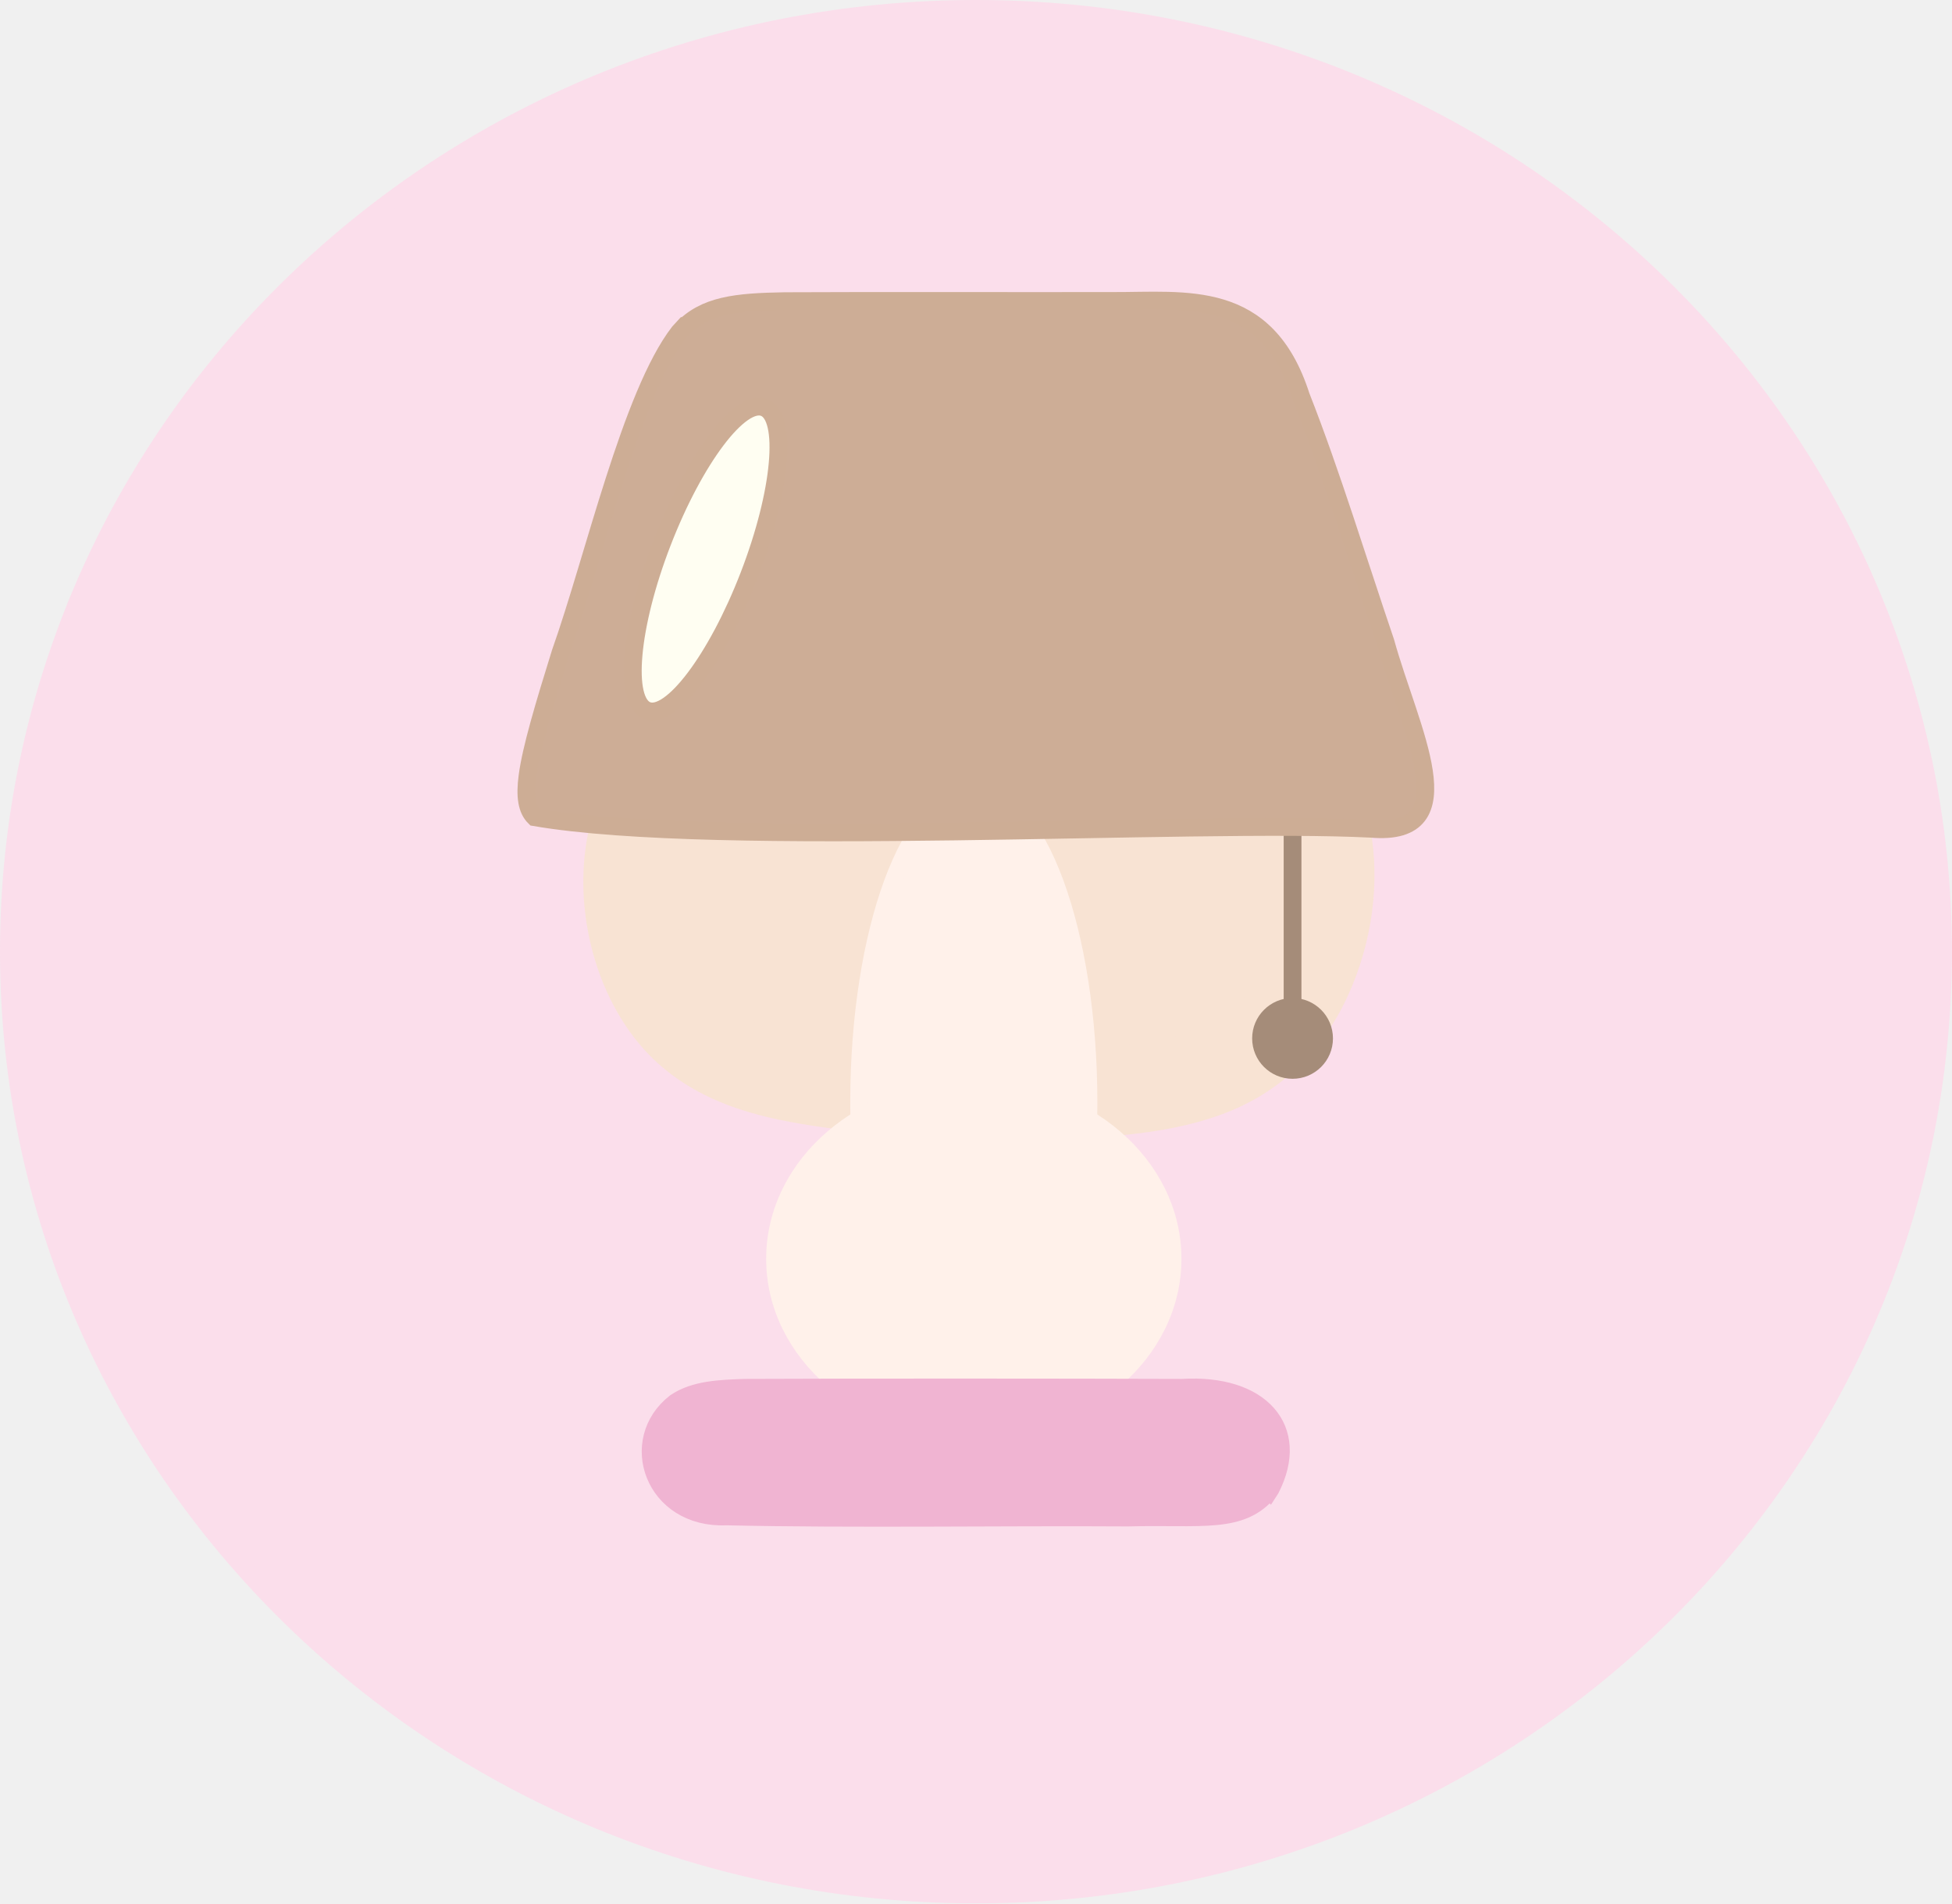
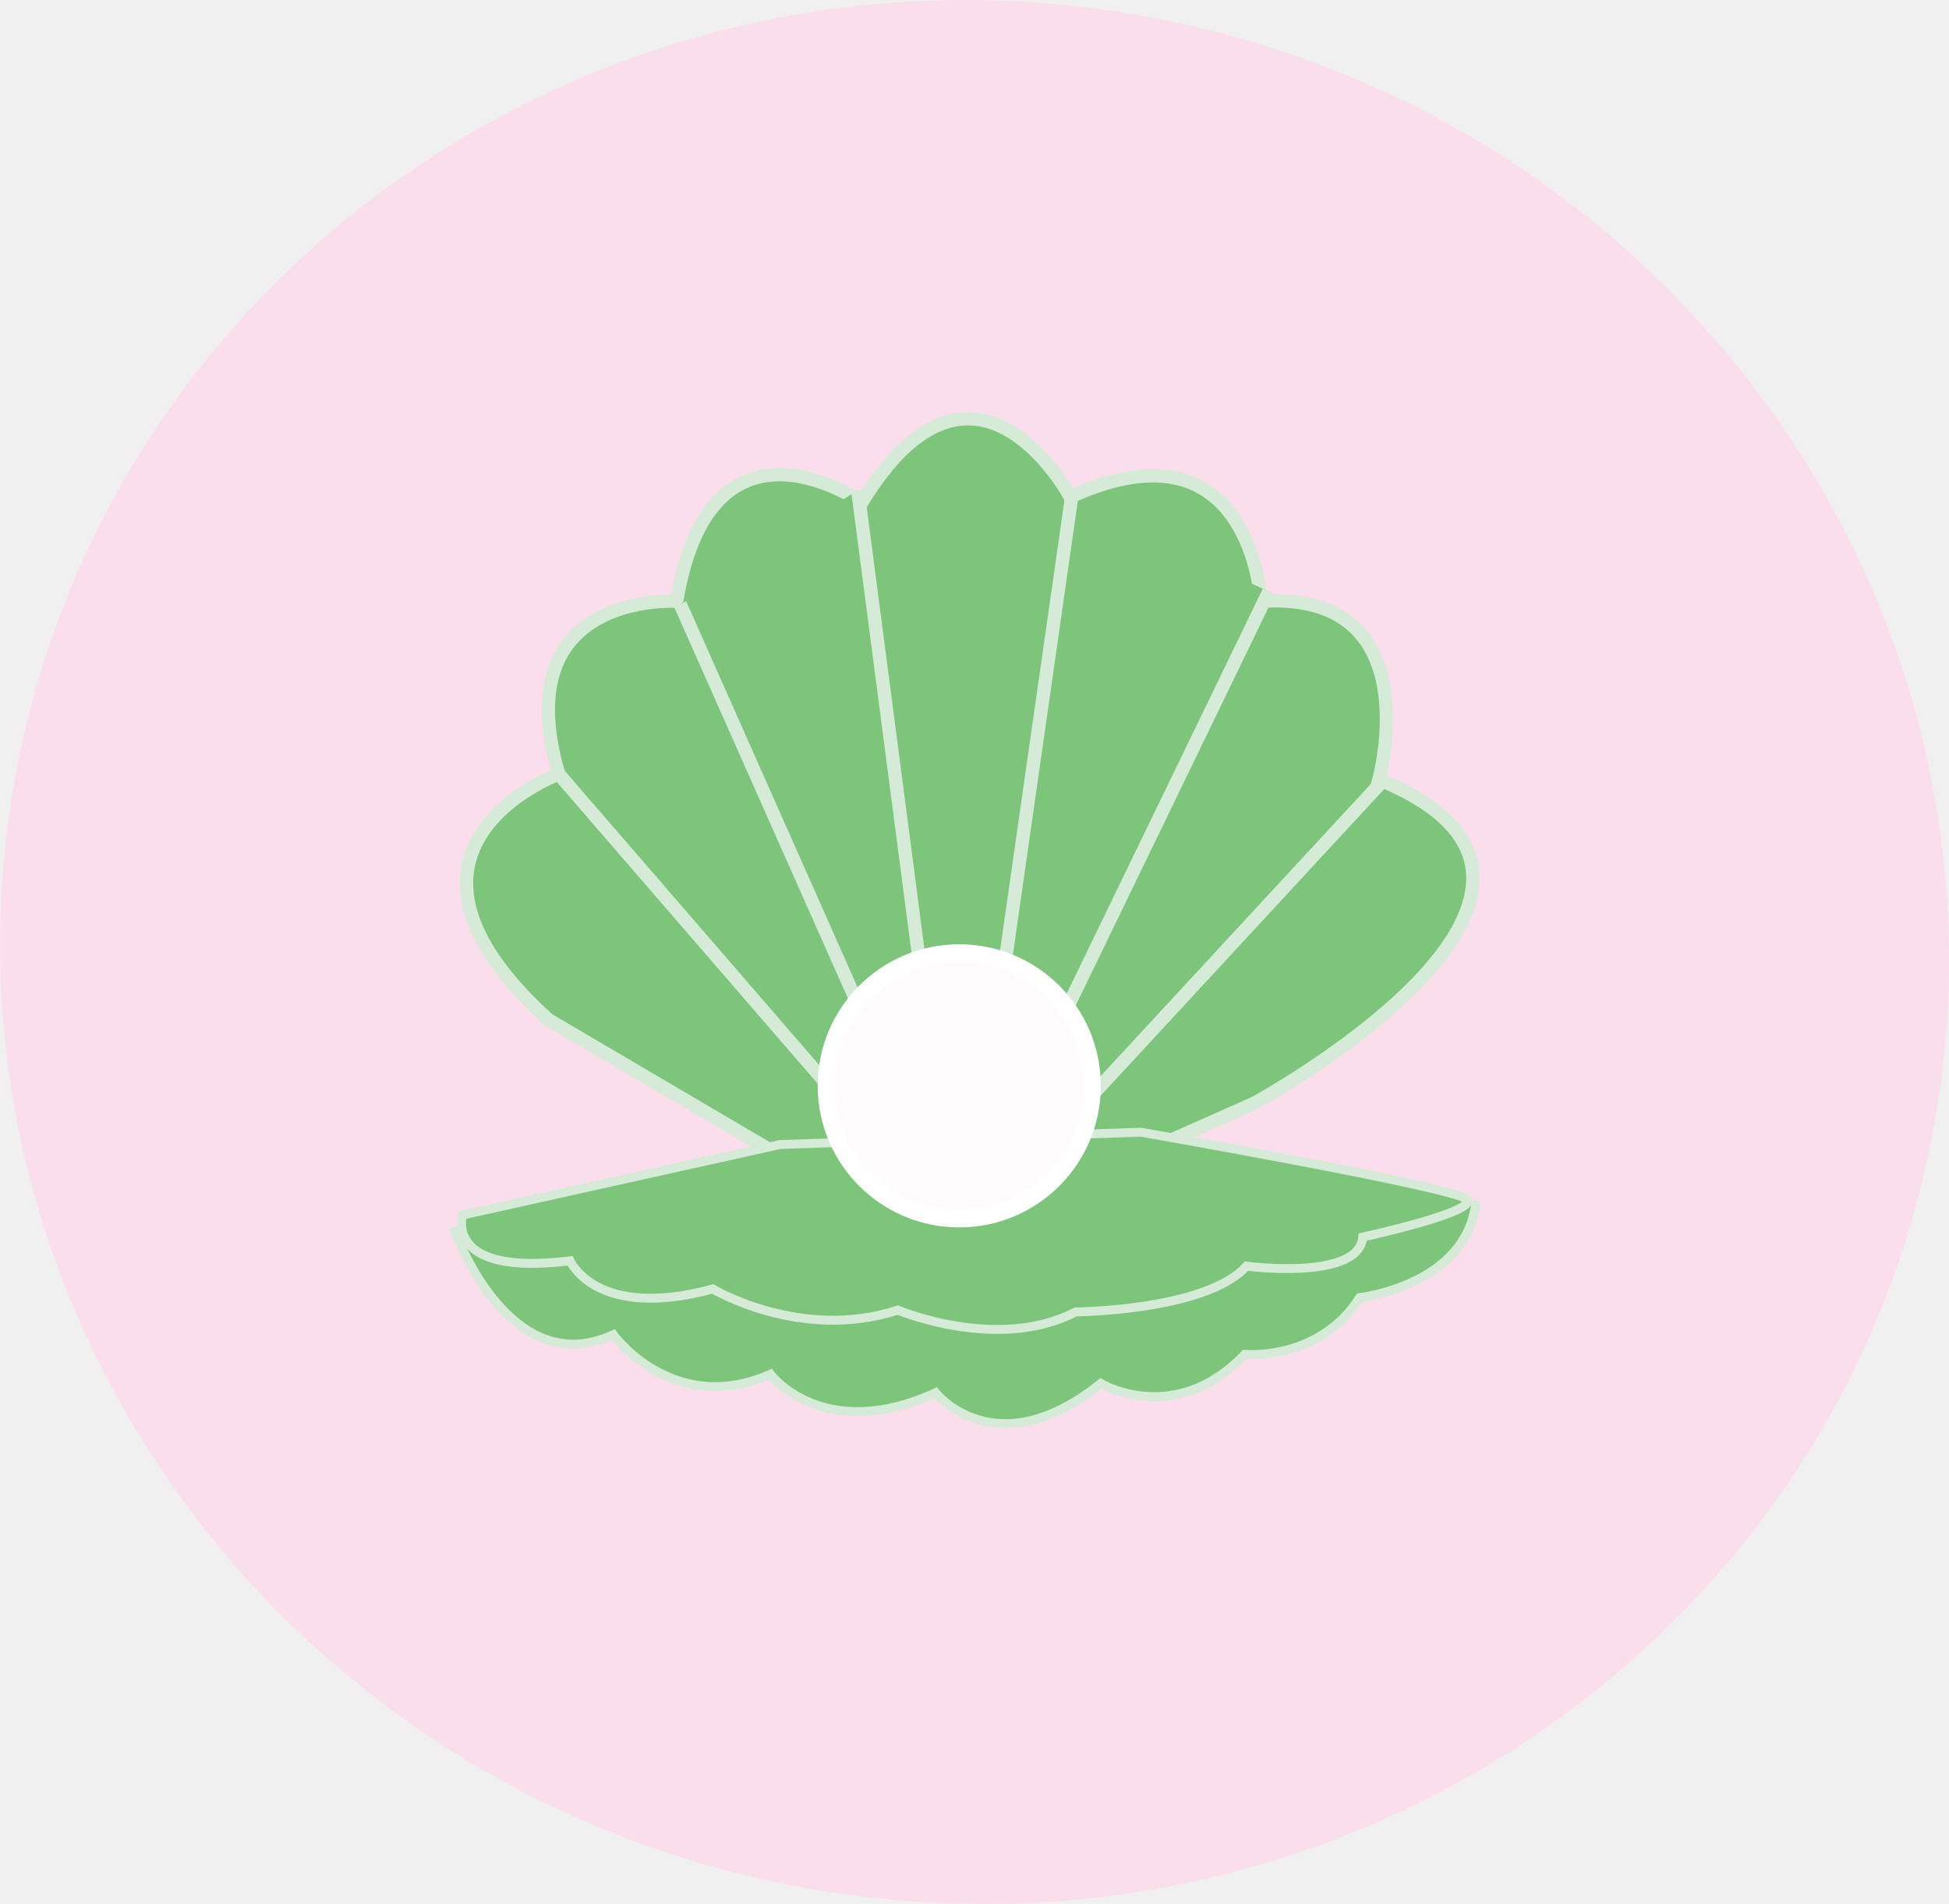
- <svg xmlns="http://www.w3.org/2000/svg" id="Layer_1" data-name="Layer 1" viewBox="0 0 191.31 186.57">
+ <svg xmlns="http://www.w3.org/2000/svg" id="Layer_1" data-name="Layer 1" viewBox="0 0 192.96 188.48">
  <defs>
    <style>
      .cls-1 {
-         fill: #a58c79;
+         fill: #7dc57b;
      }

-       .cls-1, .cls-2, .cls-3, .cls-4, .cls-5, .cls-6, .cls-7, .cls-8 {
+       .cls-1, .cls-2, .cls-3, .cls-4, .cls-5, .cls-6 {
        stroke-width: 0px;
      }

-       .cls-2 {
-         fill: #fff1ea;
+       .cls-7 {
+         stroke: #fbdeeb;
      }

-       .cls-9 {
-         opacity: .28;
+       .cls-7, .cls-2, .cls-8, .cls-9, .cls-10, .cls-11 {
+         fill: none;
+       }
+ 
+       .cls-7, .cls-8, .cls-9, .cls-10, .cls-11 {
+         stroke-miterlimit: 10;
+       }
+ 
+       .cls-7, .cls-10 {
+         stroke-width: 1.75px;
+       }
+ 
+       .cls-12 {
+         clip-path: url(#clippath-1);
      }

      .cls-3 {
-         fill: #cdad96;
+         fill: #fbdeeb;
+       }
+ 
+       .cls-8 {
+         stroke: #9fd4a8;
+       }
+ 
+       .cls-8, .cls-9 {
+         stroke-width: 1.32px;
+       }
+ 
+       .cls-4 {
+         fill: #7cc57a;
+       }
+ 
+       .cls-5 {
+         fill: #84c885;
+       }
+ 
+       .cls-9, .cls-11 {
+         stroke: #d5ebd8;
      }

      .cls-10 {
-         clip-path: url(#clippath-2);
+         stroke: #fff;
      }

-       .cls-4 {
-         fill: #f1ef95;
+       .cls-13 {
+         clip-path: url(#clippath);
      }

-       .cls-5, .cls-11, .cls-12, .cls-13, .cls-14, .cls-15 {
-         fill: none;
+       .cls-6 {
+         fill: #fffafc;
      }

      .cls-11 {
-         stroke: #fff1ea;
-       }
- 
-       .cls-11, .cls-12, .cls-13, .cls-14, .cls-15 {
-         stroke-miterlimit: 10;
-         stroke-width: 1.74px;
-       }
- 
-       .cls-6 {
-         fill: #f0b4d2;
-       }
- 
-       .cls-16 {
-         clip-path: url(#clippath-1);
-       }
- 
-       .cls-7 {
-         fill: #fbdeeb;
-       }
- 
-       .cls-12 {
-         stroke: #cdad95;
-       }
- 
-       .cls-13 {
-         stroke: #f0b4d2;
-       }
- 
-       .cls-8 {
-         fill: #fffef2;
-       }
- 
-       .cls-17 {
-         clip-path: url(#clippath);
-       }
- 
-       .cls-18 {
-         clip-path: url(#clippath-3);
-       }
- 
-       .cls-14 {
-         stroke: #a58c79;
-       }
- 
-       .cls-15 {
-         stroke: #fbdeeb;
+         stroke-width: .88px;
      }
    </style>
    <clipPath id="clippath">
-       <rect class="cls-5" width="191.31" height="186.57" />
+       <rect class="cls-2" width="192.96" height="188.48" />
    </clipPath>
    <clipPath id="clippath-1">
-       <rect class="cls-5" width="191.31" height="186.57" />
-     </clipPath>
-     <clipPath id="clippath-2">
-       <rect class="cls-5" width="191.31" height="186.57" />
-     </clipPath>
-     <clipPath id="clippath-3">
-       <rect class="cls-5" x="57.18" y="48.15" width="77.55" height="63.65" />
+       <rect class="cls-2" y="0" width="192.96" height="188.48" />
    </clipPath>
  </defs>
-   <g id="Artwork_18" data-name="Artwork 18">
-     <g class="cls-17">
-       <g class="cls-16">
-         <g class="cls-10">
-           <path class="cls-7" d="M190.44,93.29c0,51.04-42.44,92.42-94.78,92.42S.87,144.32.87,93.29,43.31.87,95.65.87s94.78,41.38,94.78,92.42" />
-           <ellipse class="cls-15" cx="95.65" cy="93.29" rx="94.78" ry="92.42" />
-           <g class="cls-9">
-             <g class="cls-18">
-               <path class="cls-4" d="M75.83,52.56c14.12,5.49,28.25,10.98,42.37,16.47,4.4,1.71,9.32,4.06,11.38,10.56,2.27,7.15-.25,16.36-4.34,20.93-4.09,4.58-9.27,5.61-14.23,6.18-10.68,1.23-21.43.95-32.08-.84-4.65-.78-9.52-2.01-13.2-6.67-3.68-4.66-5.57-13.86-2.83-19.99,1.45-3.26,3.84-5.01,6.18-6.38,9.9-5.79,20.8-7.03,31.11-3.53,1.92,3.84-1.14,9.06-3.95,11.02-10.86,7.58-23.96,6.13-34.08-3.78.36-8.68,7.28-11.71,12.67-11.81,13.18-.23,26.39,3.31,38.82,10.39" />
-               <path class="cls-4" d="M74.68,56.75c14.12,5.49,28.27,10.92,42.37,16.47,3.82,1.5,7.43,3.84,8.61,8.46,1.24,4.83.02,10.53-2.68,14.67-3.01,4.62-8.52,5.68-13.66,6.19-7.44.75-14.95.76-22.39.04-5.2-.51-12.02-.81-16.2-4.4-3.74-3.22-5.04-8.7-4.75-13.46.39-6.5,6.49-9.41,12.01-11.25,6.95-2.33,14.09-2.26,21.03.01-.87-.67-1.73-1.33-2.6-2,.85,1.98-2.01,4.85-3.25,5.65-2.8,1.81-5.95,3.14-9.29,3.52-7.09.82-13.64-2.38-18.66-7.2.42,1.02.85,2.05,1.27,3.07.21-3.42,1.73-5.44,4.5-6.69-.32.14,1.18-.38,1.54-.47.36-.09.72-.16,1.09-.23.47-.08-.43.01.35-.03,2.43-.13,4.88-.03,7.3.15,10.65.8,20.9,4.39,30.16,9.61,4.88,2.75,9.26-4.75,4.39-7.5-11.62-6.55-24.58-10.62-37.97-10.97-4.63-.12-9.37.35-13.26,3.12-2.01,1.43-3.75,3.24-4.88,5.45-1.22,2.37-2.49,6.06-1.76,8.72.78,2.84,4.95,5.33,7.28,6.84,2.43,1.57,5.13,2.81,7.89,3.67,5.32,1.65,11.2,1.69,16.54.09,5.35-1.61,10.96-4.62,13.65-9.73,1.46-2.77,2.18-5.89,1.52-8.99-.39-1.82-1.27-3.44-2.99-4.24-1.5-.7-3.25-1.07-4.86-1.41-6.33-1.32-12.9-1.17-19.14.52-5.62,1.52-12.25,4.23-16.16,8.73-7.39,8.51-5.25,24.2,3.15,31.38,4.56,3.89,10.1,5.15,15.88,5.97,7.1,1.01,14.25,1.48,21.42,1.22,6.14-.23,12.85-.48,18.59-2.88,5.57-2.33,9.48-6.62,11.77-12.13,4.41-10.56,2.54-23.86-8.2-29.68-5.43-2.94-11.6-4.78-17.35-7.01-6.66-2.59-13.33-5.18-19.99-7.77-3.33-1.29-6.66-2.59-9.99-3.88-2.19-.85-4.77.94-5.34,3.03-.68,2.46.84,4.49,3.03,5.34" />
-             </g>
-           </g>
-           <path class="cls-2" d="M106.69,108.11c0,16.83-5.03,30.48-11.24,30.48s-11.24-13.65-11.24-30.48,5.03-30.48,11.24-30.48,11.24,13.65,11.24,30.48" />
-           <ellipse class="cls-11" cx="95.44" cy="108.11" rx="11.24" ry="30.48" />
-           <polygon class="cls-14" points="126.68 101.79 126.68 101.79 126.68 58.23 126.68 101.79" />
-           <path class="cls-2" d="M114.92,123.4c0,9.24-8.72,16.73-19.48,16.73s-19.48-7.49-19.48-16.73,8.72-16.73,19.48-16.73,19.48,7.49,19.48,16.73" />
-           <path class="cls-11" d="M114.92,123.4c0,9.24-8.72,16.73-19.48,16.73s-19.48-7.49-19.48-16.73,8.72-16.73,19.48-16.73,19.48,7.49,19.48,16.73Z" />
-           <path class="cls-3" d="M66.79,32.33c2.26-2.42,5.33-2.73,10.12-2.81,9.99-.05,21.83,0,32.07-.02,7.26.03,15.13-1.28,18.53,9.35,2.97,7.54,5.61,16.24,8.28,24.08,2.37,8.58,8.15,19.15-1.43,18.31-17.42-.88-63.94,1.97-81.96-1.13-.76-.75-.97-2.02-.7-4.04.36-2.7,1.61-6.88,3.23-12.08,3.29-9.27,6.91-25.31,11.62-31.42l.23-.25Z" />
-           <path class="cls-12" d="M66.79,32.33c2.26-2.42,5.33-2.73,10.12-2.81,9.99-.05,21.83,0,32.07-.02,7.26.03,15.13-1.28,18.53,9.35,2.97,7.54,5.61,16.24,8.28,24.08,2.37,8.58,8.15,19.15-1.43,18.31-17.42-.88-63.94,1.97-81.96-1.13-.76-.75-.97-2.02-.7-4.04.36-2.7,1.61-6.88,3.23-12.08,3.29-9.27,6.91-25.31,11.62-31.42l.23-.25Z" />
-           <path class="cls-1" d="M129.78,101.79c0,1.71-1.39,3.09-3.09,3.09s-3.09-1.39-3.09-3.09,1.39-3.09,3.09-3.09,3.09,1.39,3.09,3.09" />
-           <circle class="cls-14" cx="126.68" cy="101.79" r="3.09" />
-           <path class="cls-6" d="M124.4,146.13c-2.72,3.36-6.64,2.43-13.85,2.63-12.04-.08-27.02.17-39.37-.11-7.13.31-9.8-7.46-4.97-11.18,1.87-1.26,4.37-1.35,6.8-1.43,10.65-.05,31.96-.04,42.86,0,7.67-.47,11.69,4.01,8.65,9.93l-.11.17Z" />
-           <path class="cls-13" d="M124.4,146.13c-2.72,3.36-6.64,2.43-13.85,2.63-12.04-.08-27.02.17-39.37-.11-7.13.31-9.8-7.46-4.97-11.18,1.87-1.26,4.37-1.35,6.8-1.43,10.65-.05,31.96-.04,42.86,0,7.67-.47,11.69,4.01,8.65,9.93l-.11.17Z" />
-           <path class="cls-8" d="M64.91,53.16c-3.17,8.2-3.83,15.59-1.49,16.49,2.34.91,6.81-5.01,9.98-13.21,3.17-8.2,3.83-15.59,1.49-16.49-2.34-.91-6.81,5.01-9.98,13.21" />
-           <path class="cls-12" d="M64.91,53.16c-3.17,8.2-3.83,15.59-1.49,16.49,2.34.91,6.81-5.01,9.98-13.21,3.17-8.2,3.83-15.59,1.49-16.49-2.34-.91-6.81,5.01-9.98,13.21Z" />
-         </g>
+   <g id="Artwork_16" data-name="Artwork 16">
+     <g class="cls-13">
+       <g class="cls-12">
+         <path class="cls-3" d="M190.66,111.02c-9.03,50.71-58.52,84.31-110.54,75.05C28.11,176.8-6.73,128.18,2.3,77.46,11.34,26.75,60.83-6.85,112.84,2.41c52.01,9.26,86.85,57.89,77.82,108.6" />
+         <path class="cls-7" d="M190.66,111.02c-9.03,50.71-58.52,84.31-110.54,75.05C28.11,176.8-6.73,128.18,2.3,77.46,11.34,26.75,60.83-6.85,112.84,2.41c52.01,9.26,86.85,57.89,77.82,108.6Z" />
+         <path class="cls-4" d="M55.32,76.63l39.11,45.22-18.2-8.01-21.94-12.9c-18.81-17.04,1.02-24.31,1.02-24.31-5.3-18.2,11.68-17.11,11.68-17.11,3.39-20.37,18.33-9.78,18.33-9.78,11.2-18.33,20.64-.54,20.64-.54,17.93-8.22,18.88,10.32,18.88,10.32,16.84-1.09,11.68,17.65,11.68,17.65,26.62,10.86-12.36,32.05-12.36,32.05l-28.49,12.63" />
+         <path class="cls-9" d="M55.32,76.63l39.11,45.22-18.2-8.01-21.94-12.9c-18.81-17.04,1.02-24.31,1.02-24.31-5.3-18.2,11.68-17.11,11.68-17.11,3.39-20.37,18.33-9.78,18.33-9.78,11.2-18.33,20.64-.54,20.64-.54,17.93-8.22,18.88,10.32,18.88,10.32,16.84-1.09,11.68,17.65,11.68,17.65,26.62,10.86-12.36,32.05-12.36,32.05l-28.49,12.63" />
+         <polyline class="cls-4" points="67.33 59.79 94.35 120.63 84.92 48.52" />
+         <polyline class="cls-9" points="67.33 59.79 94.35 120.63 84.92 48.52" />
+         <polyline class="cls-4" points="106.06 49.47 96.01 119.68 125.62 58.56" />
+         <polyline class="cls-9" points="106.06 49.47 96.01 119.68 125.62 58.56" />
+         <line class="cls-4" x1="136.64" y1="77.58" x2="95.69" y2="121.85" />
+         <line class="cls-9" x1="136.64" y1="77.58" x2="95.69" y2="121.85" />
+         <path class="cls-5" d="M94.97,122.67l-12.63,1.49s-14.53-.21-3.8-8.56" />
+         <path class="cls-8" d="M94.97,122.67l-12.63,1.49s-14.53-.21-3.8-8.56" />
+         <path class="cls-5" d="M96.01,122.67l12.63,1.49s14.53-.21,3.8-8.56" />
+         <path class="cls-8" d="M96.01,122.67l12.63,1.49s14.53-.21,3.8-8.56" />
+         <path class="cls-1" d="M44.89,121.53s5.36,15.43,15.83,10.59c0,0,5.89,8.17,15.56,3.92,0,0,5.17,6.93,16.35,1.83,0,0,5.89,7.46,16.35-.92,0,0,7.32,4.38,14.26-2.88,0,0,7.32.72,11.38-5.62,0,0,10.66-1.18,11.51-9.55" />
+         <path class="cls-11" d="M44.89,121.53s5.36,15.43,15.83,10.59c0,0,5.89,8.17,15.56,3.92,0,0,5.17,6.93,16.35,1.83,0,0,5.89,7.46,16.35-.92,0,0,7.32,4.38,14.26-2.88,0,0,7.32.72,11.38-5.62,0,0,10.66-1.18,11.51-9.55" />
+         <path class="cls-1" d="M77.19,113.31l-31.39,6.97s-1.92,6.1,10.64,4.53c0,0,2.53,5.93,14.13,2.79,0,0,8.72,5.23,18.31,2.09,0,0,9.94,4.19,17.61.18,0,0,12.9-.09,16.92-4.53,0,0,11.16,1.48,11.51-2.88,0,0,11.6-2.53,10.29-3.75-1.31-1.22-32.26-6.63-32.26-6.63l-35.75,1.22Z" />
+         <path class="cls-11" d="M77.19,113.31l-31.39,6.97s-1.92,6.1,10.64,4.53c0,0,2.53,5.93,14.13,2.79,0,0,8.72,5.23,18.31,2.09,0,0,9.94,4.19,17.61.18,0,0,12.9-.09,16.92-4.53,0,0,11.16,1.48,11.51-2.88,0,0,11.6-2.53,10.29-3.75-1.31-1.22-32.26-6.63-32.26-6.63l-35.75,1.22Z" />
+         <path class="cls-6" d="M108.11,107.49c0,7.26-5.88,13.14-13.14,13.14s-13.14-5.88-13.14-13.14,5.88-13.14,13.14-13.14,13.14,5.88,13.14,13.14" />
+         <circle class="cls-10" cx="94.97" cy="107.49" r="13.14" />
      </g>
    </g>
  </g>
</svg>
